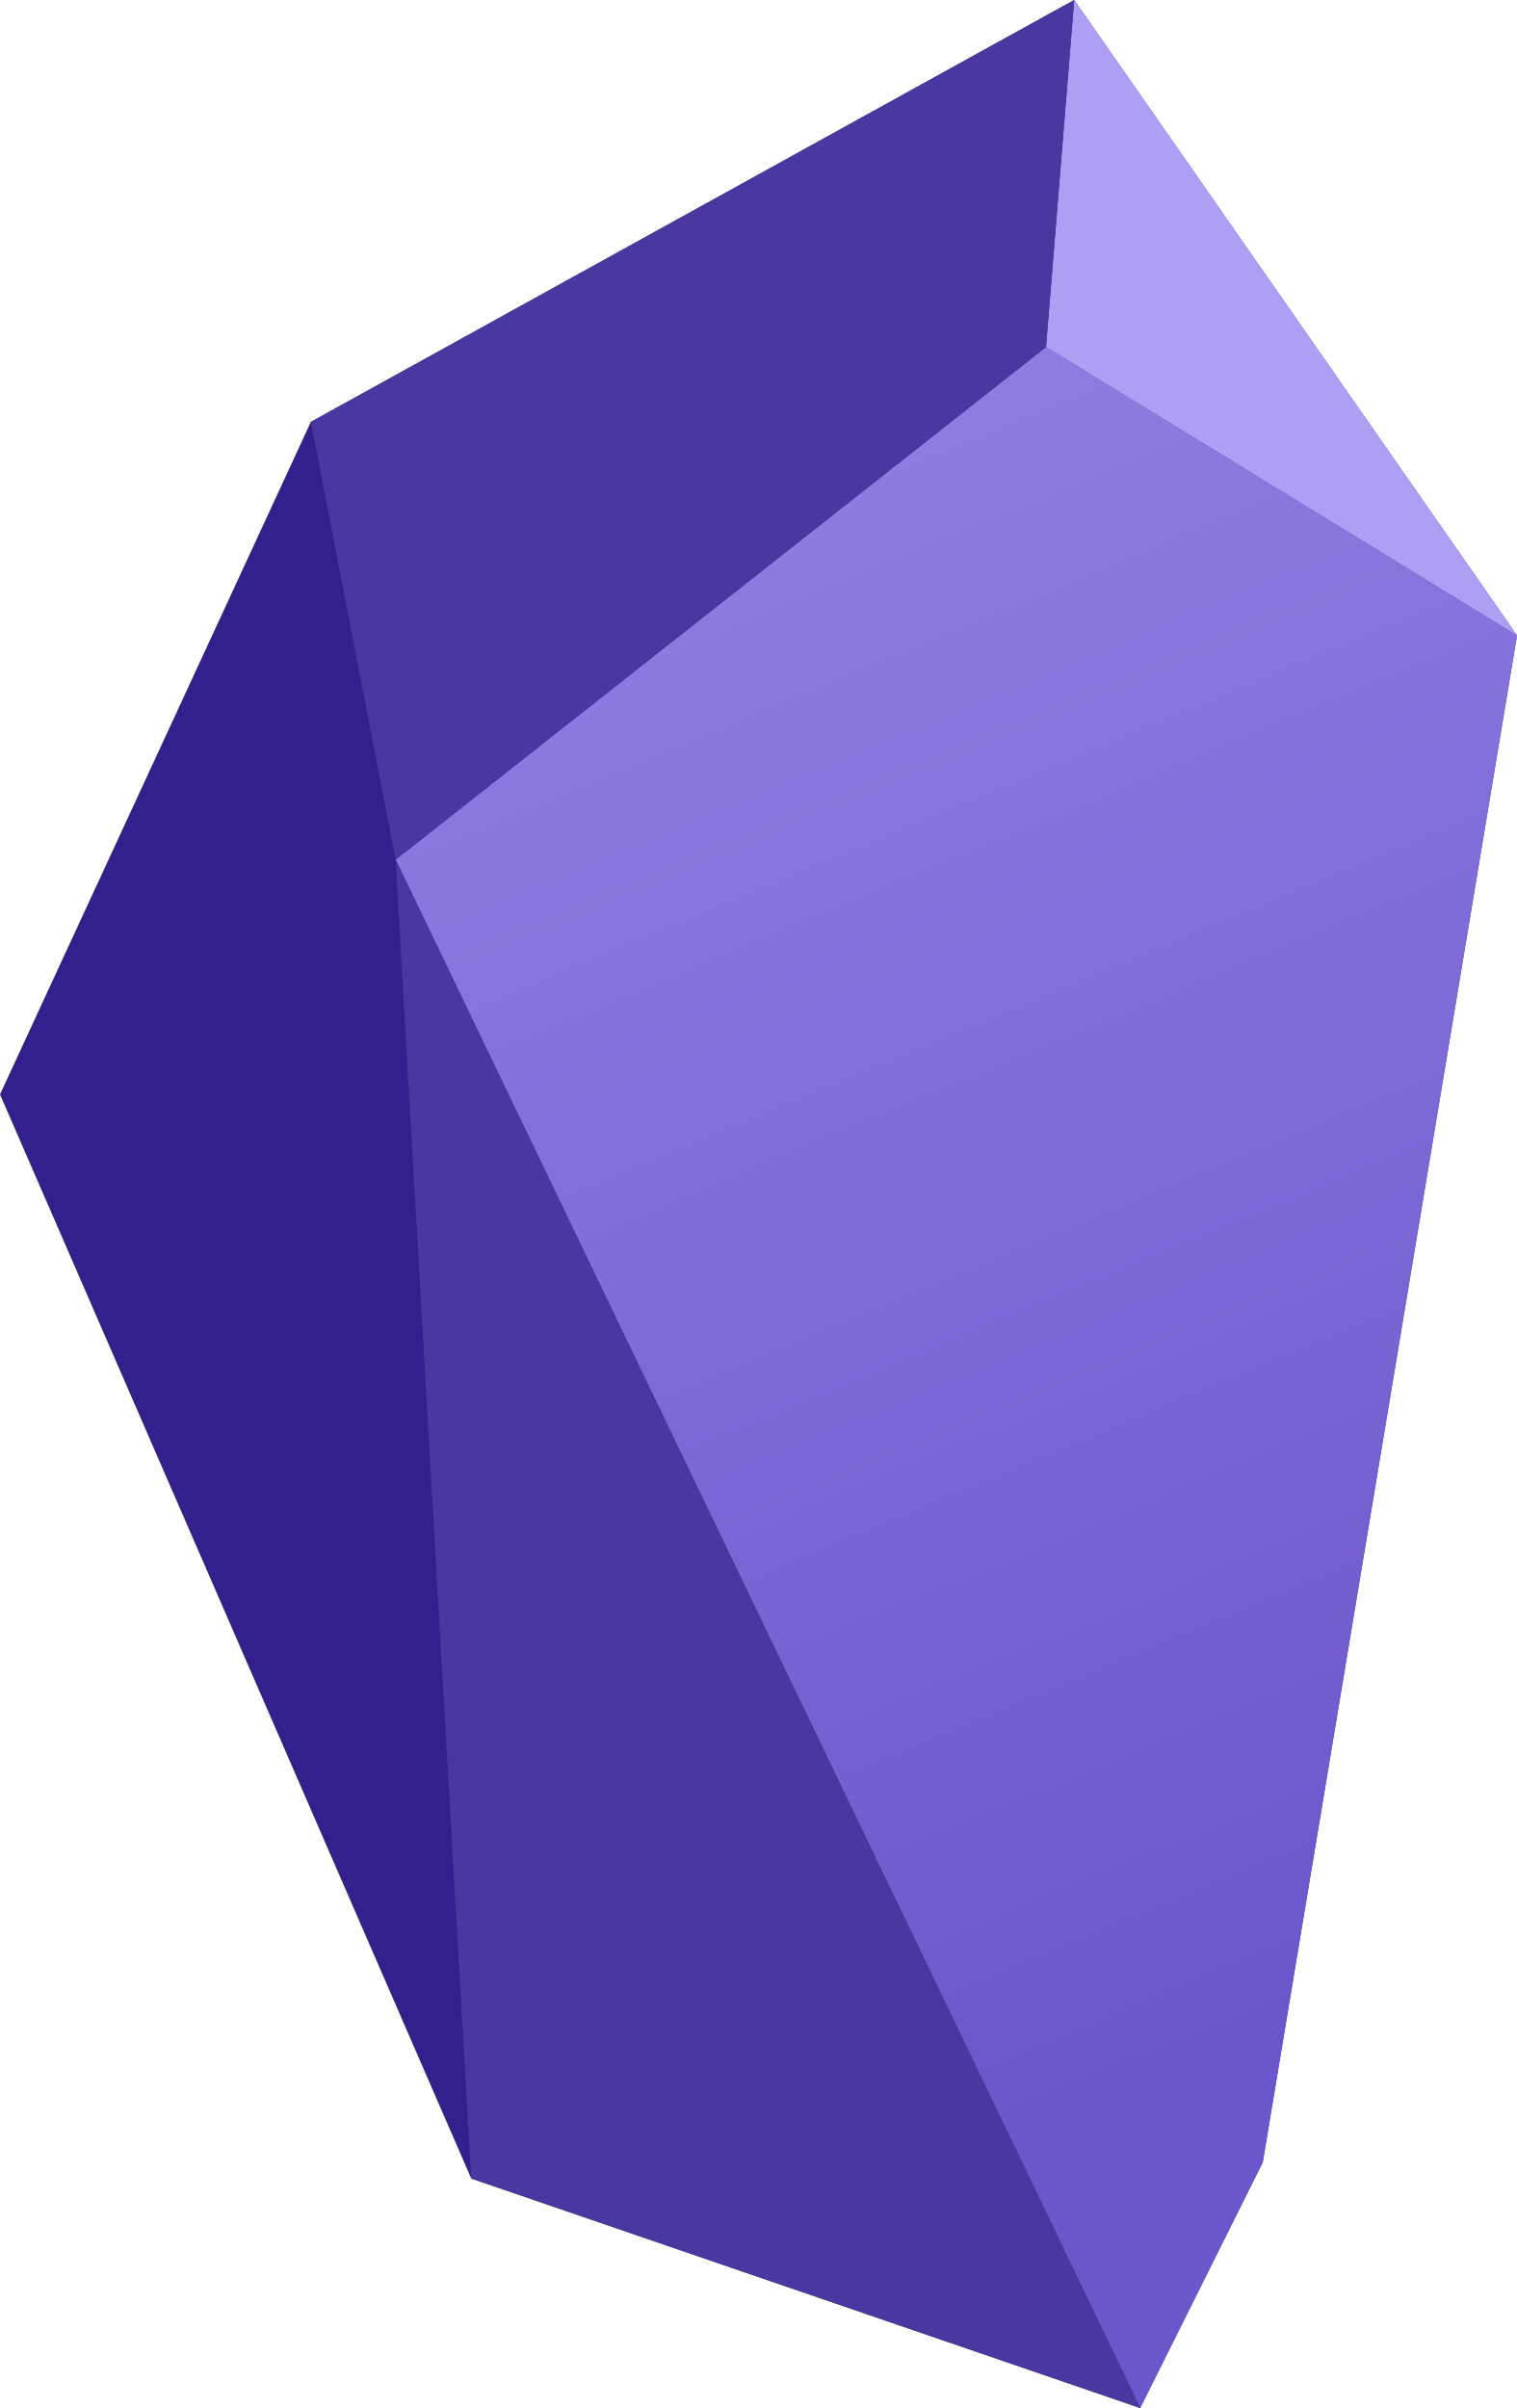
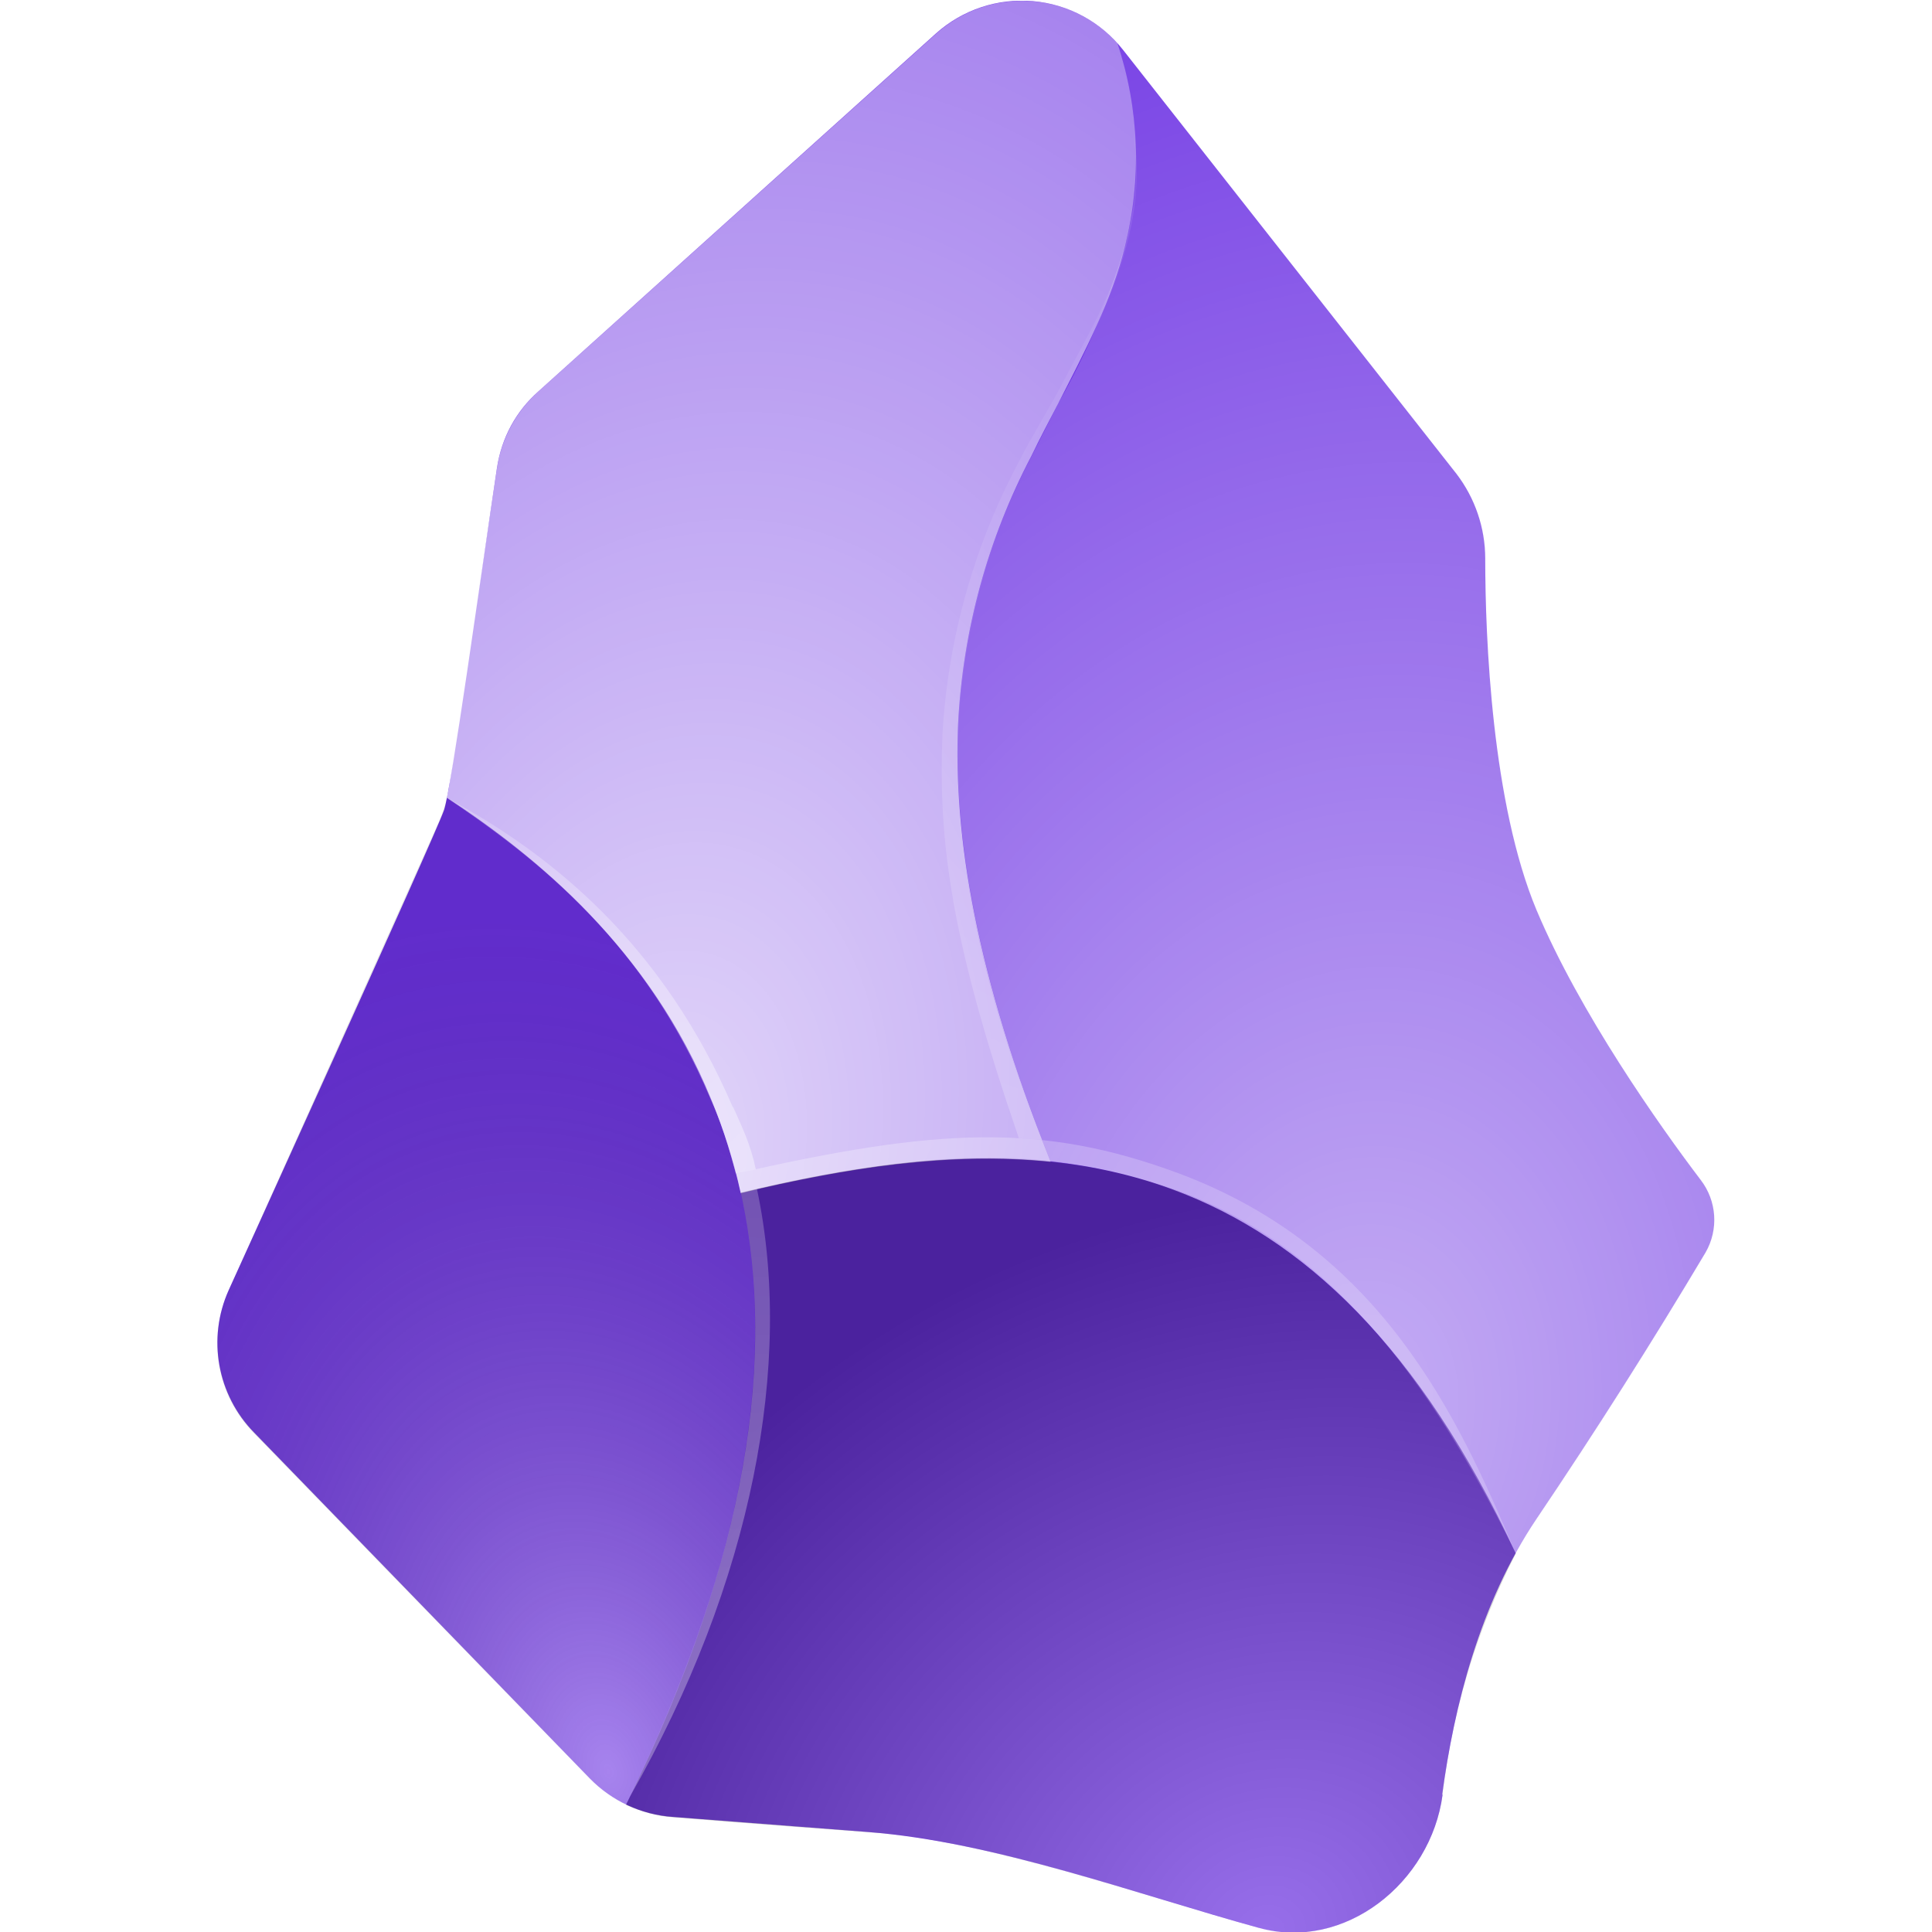
- <svg xmlns="http://www.w3.org/2000/svg" viewBox="0 0 63 100" width="18.9" height="30" version="1.1" id="svg19">
-   <defs id="defs7">
-     <linearGradient id="a" x1="82.85" y1="30.41" x2="51.26" y2="105.9" gradientTransform="matrix(1,0,0,-1,-22.41,110.97)" gradientUnits="userSpaceOnUse">
-       <stop offset="0" stop-color="#6c56cc" id="stop2" />
-       <stop offset="1" stop-color="#9785e5" id="stop4" />
-     </linearGradient>
-   </defs>
-   <polygon points="0,45.45 19.57,90.47 47.35,100 52.44,89.8 63,26.39 44.61,0 12.91,17.52 " fill="#34208c" id="polygon9" />
-   <polygon points="16.43,35.7 47.35,100 52.44,89.8 63,26.39 43.44,14.41 " fill="url(#a)" id="polygon11" style="fill:url(#a)" />
-   <polygon points="44.61,0 43.44,14.41 63,26.39 " fill="#af9ff4" id="polygon13" />
-   <polygon points="12.91,17.52 16.43,35.7 43.44,14.41 44.61,0 " fill="#4a37a0" id="polygon15" />
-   <polygon points="47.35,100 16.43,35.7 19.57,90.47 " fill="#4a37a0" id="polygon17" />
+ <svg xmlns="http://www.w3.org/2000/svg" fill="none" height="100%" width="100%" viewBox="0 0 512 512">
+   <radialGradient id="logo-bottom-left" cx="0" cy="0" gradientTransform="matrix(-59 -225 150 -39 161.4 470)" gradientUnits="userSpaceOnUse" r="1">
+     <stop offset="0" stop-color="#fff" stop-opacity=".4" />
+     <stop offset="1" stop-opacity=".1" />
+   </radialGradient>
+   <radialGradient id="logo-top-right" cx="0" cy="0" gradientTransform="matrix(50 -379 280 37 360 374.2)" gradientUnits="userSpaceOnUse" r="1">
+     <stop offset="0" stop-color="#fff" stop-opacity=".6" />
+     <stop offset="1" stop-color="#fff" stop-opacity=".1" />
+   </radialGradient>
+   <radialGradient id="logo-top-left" cx="0" cy="0" gradientTransform="matrix(69 -319 218 47 175.4 307)" gradientUnits="userSpaceOnUse" r="1">
+     <stop offset="0" stop-color="#fff" stop-opacity=".8" />
+     <stop offset="1" stop-color="#fff" stop-opacity=".4" />
+   </radialGradient>
+   <radialGradient id="logo-bottom-right" cx="0" cy="0" gradientTransform="matrix(-96 -163 187 -111 335.3 512.2)" gradientUnits="userSpaceOnUse" r="1">
+     <stop offset="0" stop-color="#fff" stop-opacity=".3" />
+     <stop offset="1" stop-opacity=".3" />
+   </radialGradient>
+   <radialGradient id="logo-top-edge" cx="0" cy="0" gradientTransform="matrix(-36 166 -112 -24 310 128.2)" gradientUnits="userSpaceOnUse" r="1">
+     <stop offset="0" stop-color="#fff" stop-opacity="0" />
+     <stop offset="1" stop-color="#fff" stop-opacity=".2" />
+   </radialGradient>
+   <radialGradient id="logo-left-edge" cx="0" cy="0" gradientTransform="matrix(88 89 -190 187 111 220.2)" gradientUnits="userSpaceOnUse" r="1">
+     <stop offset="0" stop-color="#fff" stop-opacity=".2" />
+     <stop offset="1" stop-color="#fff" stop-opacity=".4" />
+   </radialGradient>
+   <radialGradient id="logo-bottom-edge" cx="0" cy="0" gradientTransform="matrix(9 130 -276 20 215 284)" gradientUnits="userSpaceOnUse" r="1">
+     <stop offset="0" stop-color="#fff" stop-opacity=".2" />
+     <stop offset="1" stop-color="#fff" stop-opacity=".3" />
+   </radialGradient>
+   <radialGradient id="logo-middle-edge" cx="0" cy="0" gradientTransform="matrix(-198 -104 327 -623 400 399.2)" gradientUnits="userSpaceOnUse" r="1">
+     <stop offset="0" stop-color="#fff" stop-opacity=".2" />
+     <stop offset=".5" stop-color="#fff" stop-opacity=".2" />
+     <stop offset="1" stop-color="#fff" stop-opacity=".3" />
+   </radialGradient>
+   <clipPath id="clip">
+     <path d="M.2.2h512v512H.2z" />
+   </clipPath>
+   <g clip-path="url(#clip)">
+     <path d="M382.3 475.6c-3.1 23.4-26 41.6-48.7 35.3-32.4-8.9-69.9-22.8-103.6-25.4l-51.7-4a34 34 0 0 1-22-10.2l-89-91.7a34 34 0 0 1-6.7-37.7s55-121 57.1-127.3c2-6.3 9.6-61.2 14-90.6 1.2-7.9 5-15 11-20.3L248 8.9a34.1 34.1 0 0 1 49.6 4.3L386 125.6a37 37 0 0 1 7.6 22.4c0 21.3 1.8 65 13.6 93.2 11.5 27.3 32.5 57 43.5 71.5a17.3 17.3 0 0 1 1.3 19.2 1494 1494 0 0 1-44.8 70.6c-15 22.3-21.9 49.9-25 73.1z" fill="#6c31e3" />
+     <path d="M165.9 478.3c41.4-84 40.2-144.2 22.6-187-16.2-39.6-46.3-64.5-70-80-.6 2.3-1.3 4.4-2.2 6.5L60.6 342a34 34 0 0 0 6.6 37.7l89.1 91.7a34 34 0 0 0 9.6 7z" fill="url(#logo-bottom-left)" />
+     <path d="M278.4 307.8c11.2 1.2 22.2 3.6 32.8 7.6 34 12.7 65 41.2 90.5 96.3 1.8-3.1 3.6-6.2 5.6-9.2a1536 1536 0 0 0 44.8-70.6 17 17 0 0 0-1.3-19.2c-11-14.6-32-44.2-43.5-71.5-11.8-28.2-13.5-72-13.6-93.2 0-8.1-2.6-16-7.6-22.4L297.6 13.2a34 34 0 0 0-1.5-1.7 96 96 0 0 1 2 54 198.3 198.3 0 0 1-17.6 41.3l-7.2 14.2a171 171 0 0 0-19.4 71c-1.2 29.4 4.8 66.4 24.5 115.8z" fill="url(#logo-top-right)" />
+     <path d="M278.4 307.8c-19.7-49.4-25.8-86.4-24.5-115.9a171 171 0 0 1 19.4-71c2.3-4.8 4.8-9.5 7.2-14.1 7.1-13.9 14-27 17.6-41.4a96 96 0 0 0-2-54A34.1 34.1 0 0 0 248 9l-105.4 94.8a34.1 34.1 0 0 0-10.9 20.3l-12.8 85-.5 2.3c23.8 15.5 54 40.4 70.1 80a147 147 0 0 1 7.8 24.8c28-6.8 55.7-11 82.1-8.3z" fill="url(#logo-top-left)" />
+     <path d="M333.6 511c22.7 6.2 45.6-12 48.7-35.4a187 187 0 0 1 19.4-63.9c-25.6-55-56.5-83.6-90.4-96.3-36-13.4-75.2-9-115 .7 8.9 40.4 3.6 93.3-30.4 162.2 4 1.8 8.1 3 12.5 3.3 0 0 24.4 2 53.6 4.1 29 2 72.4 17.1 101.6 25.2z" fill="url(#logo-bottom-right)" />
+     <g clip-rule="evenodd" fill-rule="evenodd">
+       <path d="M254.1 190c-1.3 29.2 2.4 62.8 22.1 112.1l-6.2-.5c-17.7-51.5-21.5-78-20.2-107.6a174.7 174.7 0 0 1 20.4-72c2.4-4.9 8-14.1 10.5-18.8 7.1-13.7 11.9-21 16-33.6 5.7-17.5 4.5-25.9 3.8-34.1 4.6 29.9-12.7 56-25.7 82.4a177.1 177.1 0 0 0-20.7 72z" fill="url(#logo-top-edge)" />
+       <path d="M194.3 293.4c2.4 5.4 4.6 9.8 6 16.5L195 311c-2.1-7.8-3.8-13.4-6.8-20-17.8-42-46.3-63.6-69.7-79.5 28.2 15.2 57.2 39 75.7 81.9z" fill="url(#logo-left-edge)" />
+       <path d="M200.6 315.1c9.8 46-1.2 104.2-33.6 160.9 27.1-56.2 40.2-110.1 29.3-160z" fill="url(#logo-bottom-edge)" />
+       <path d="M312.5 311c53.1 19.9 73.6 63.6 88.9 100-19-38.1-45.2-80.3-90.8-96-34.8-11.8-64.1-10.4-114.3 1l-1.1-5c53.2-12.1 81-13.5 117.3 0z" fill="url(#logo-middle-edge)" />
+     </g>
+   </g>
</svg>
